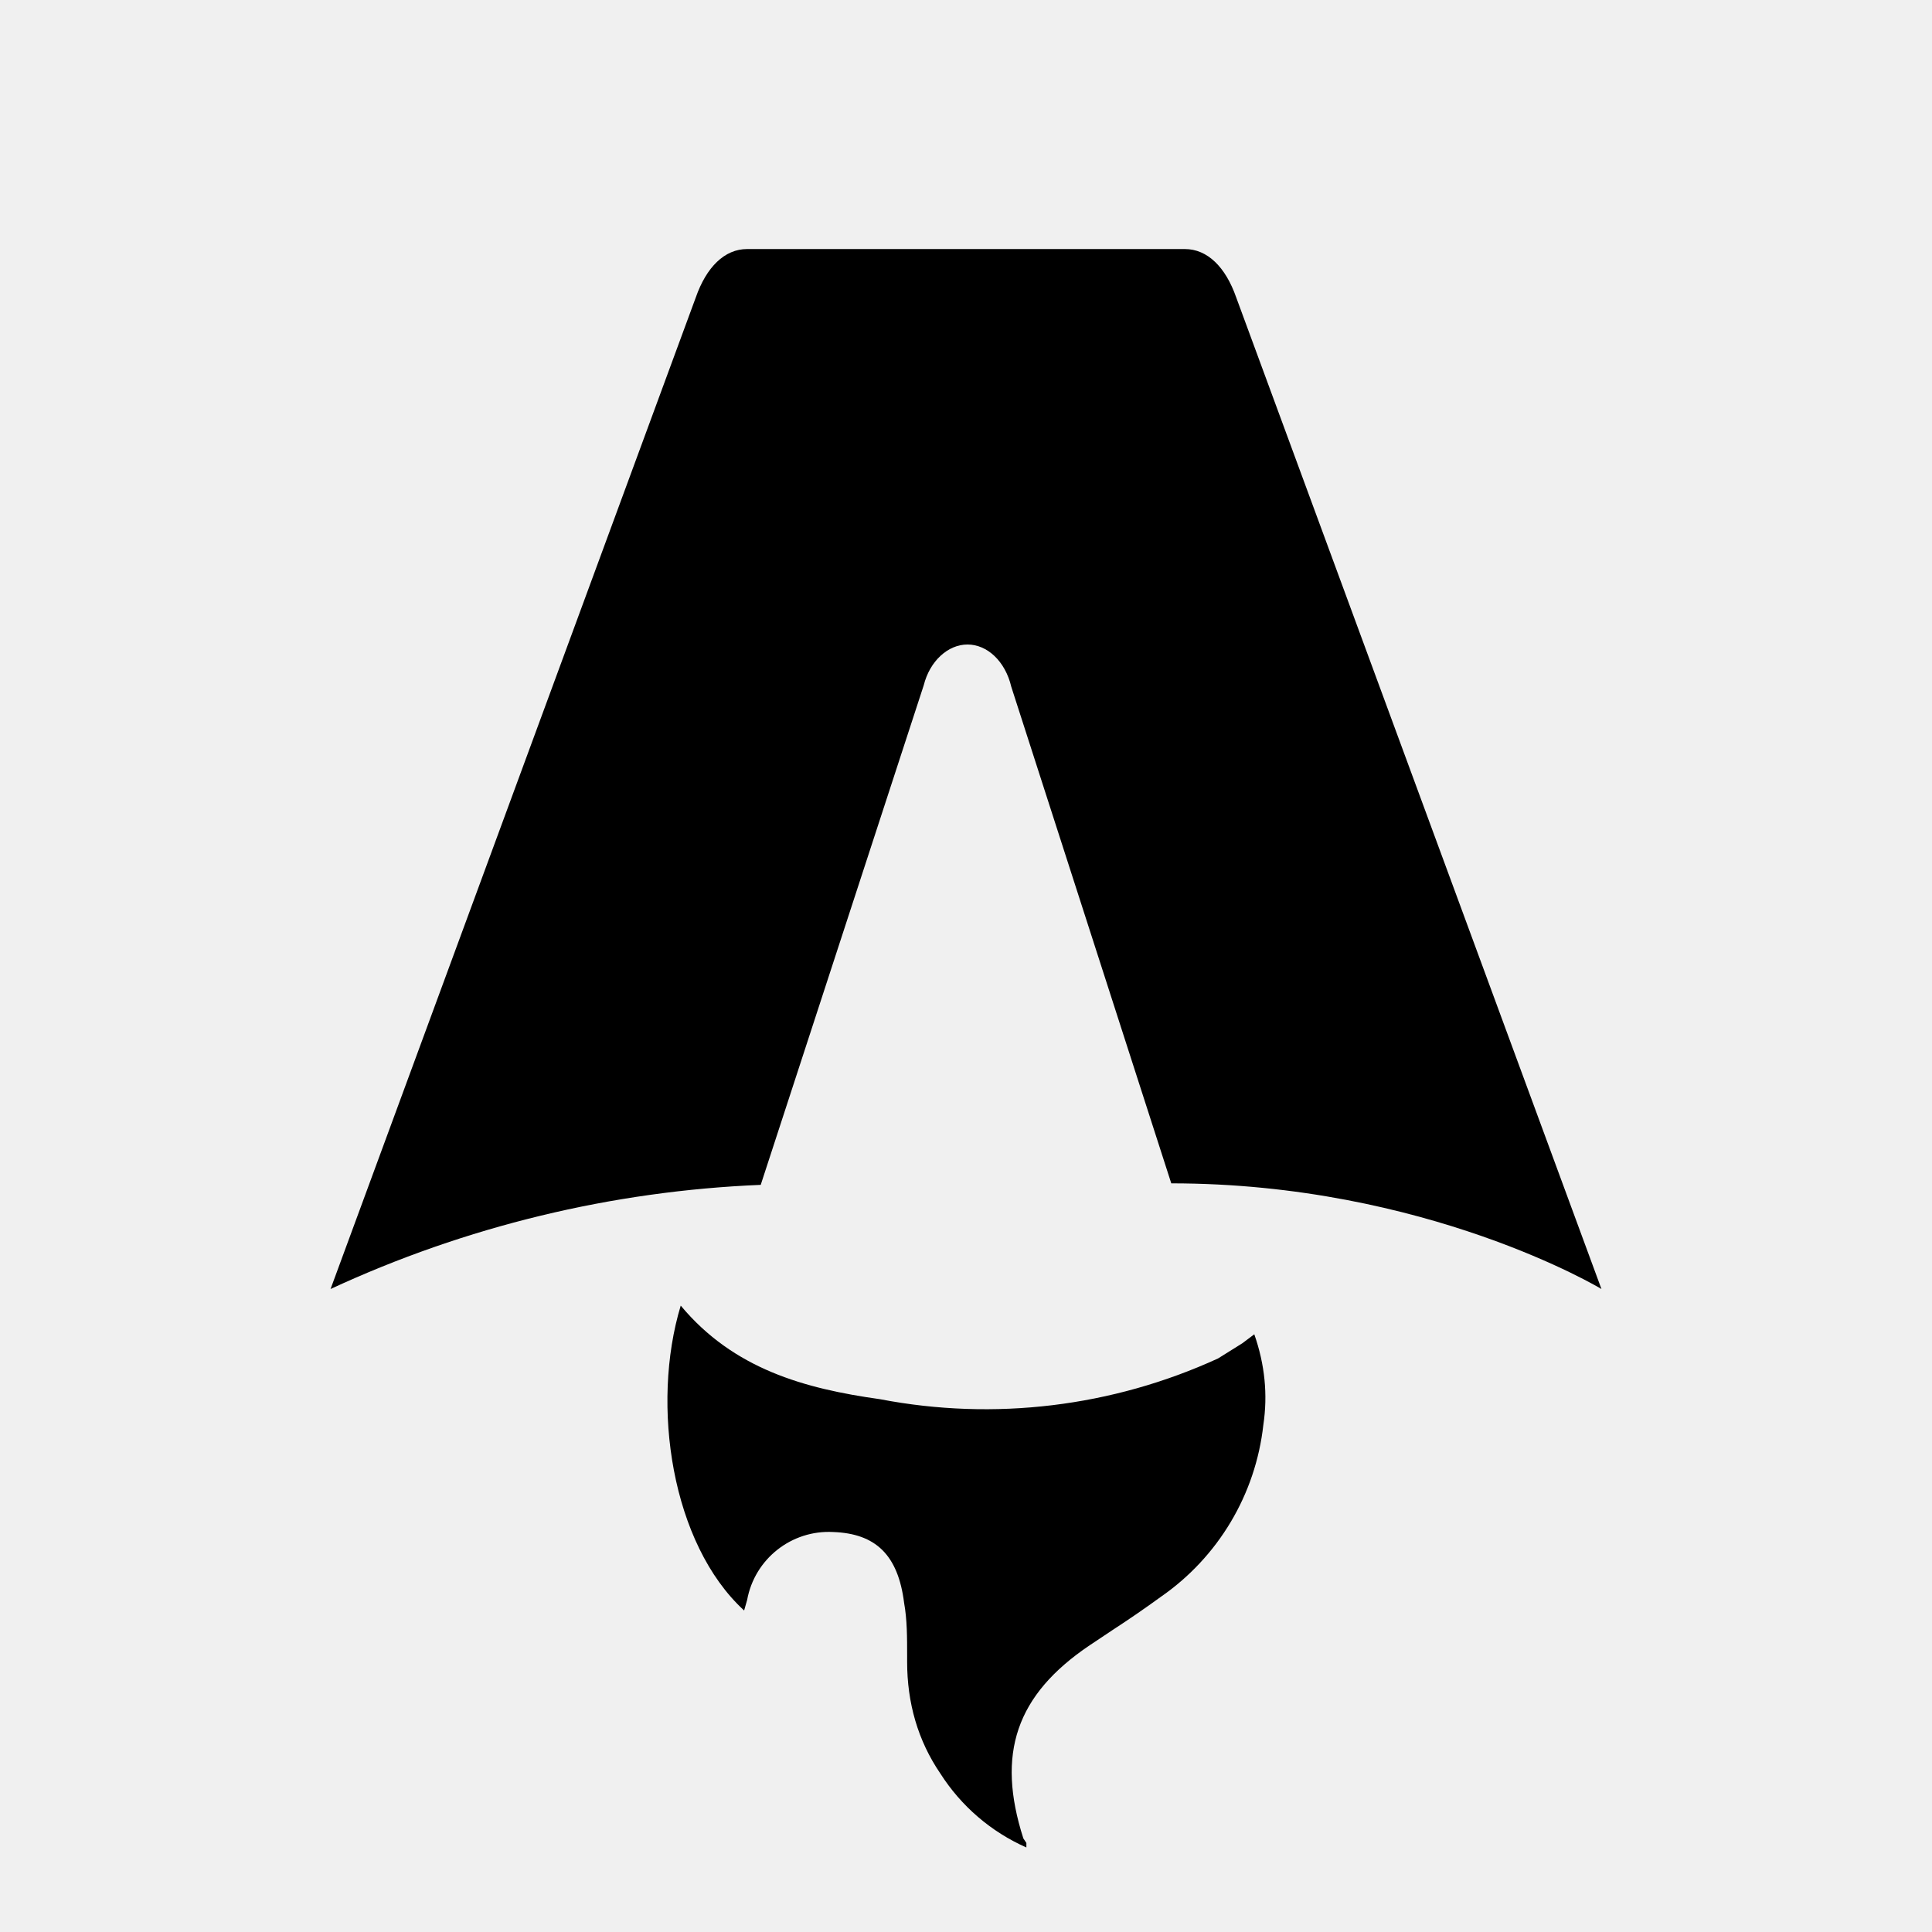
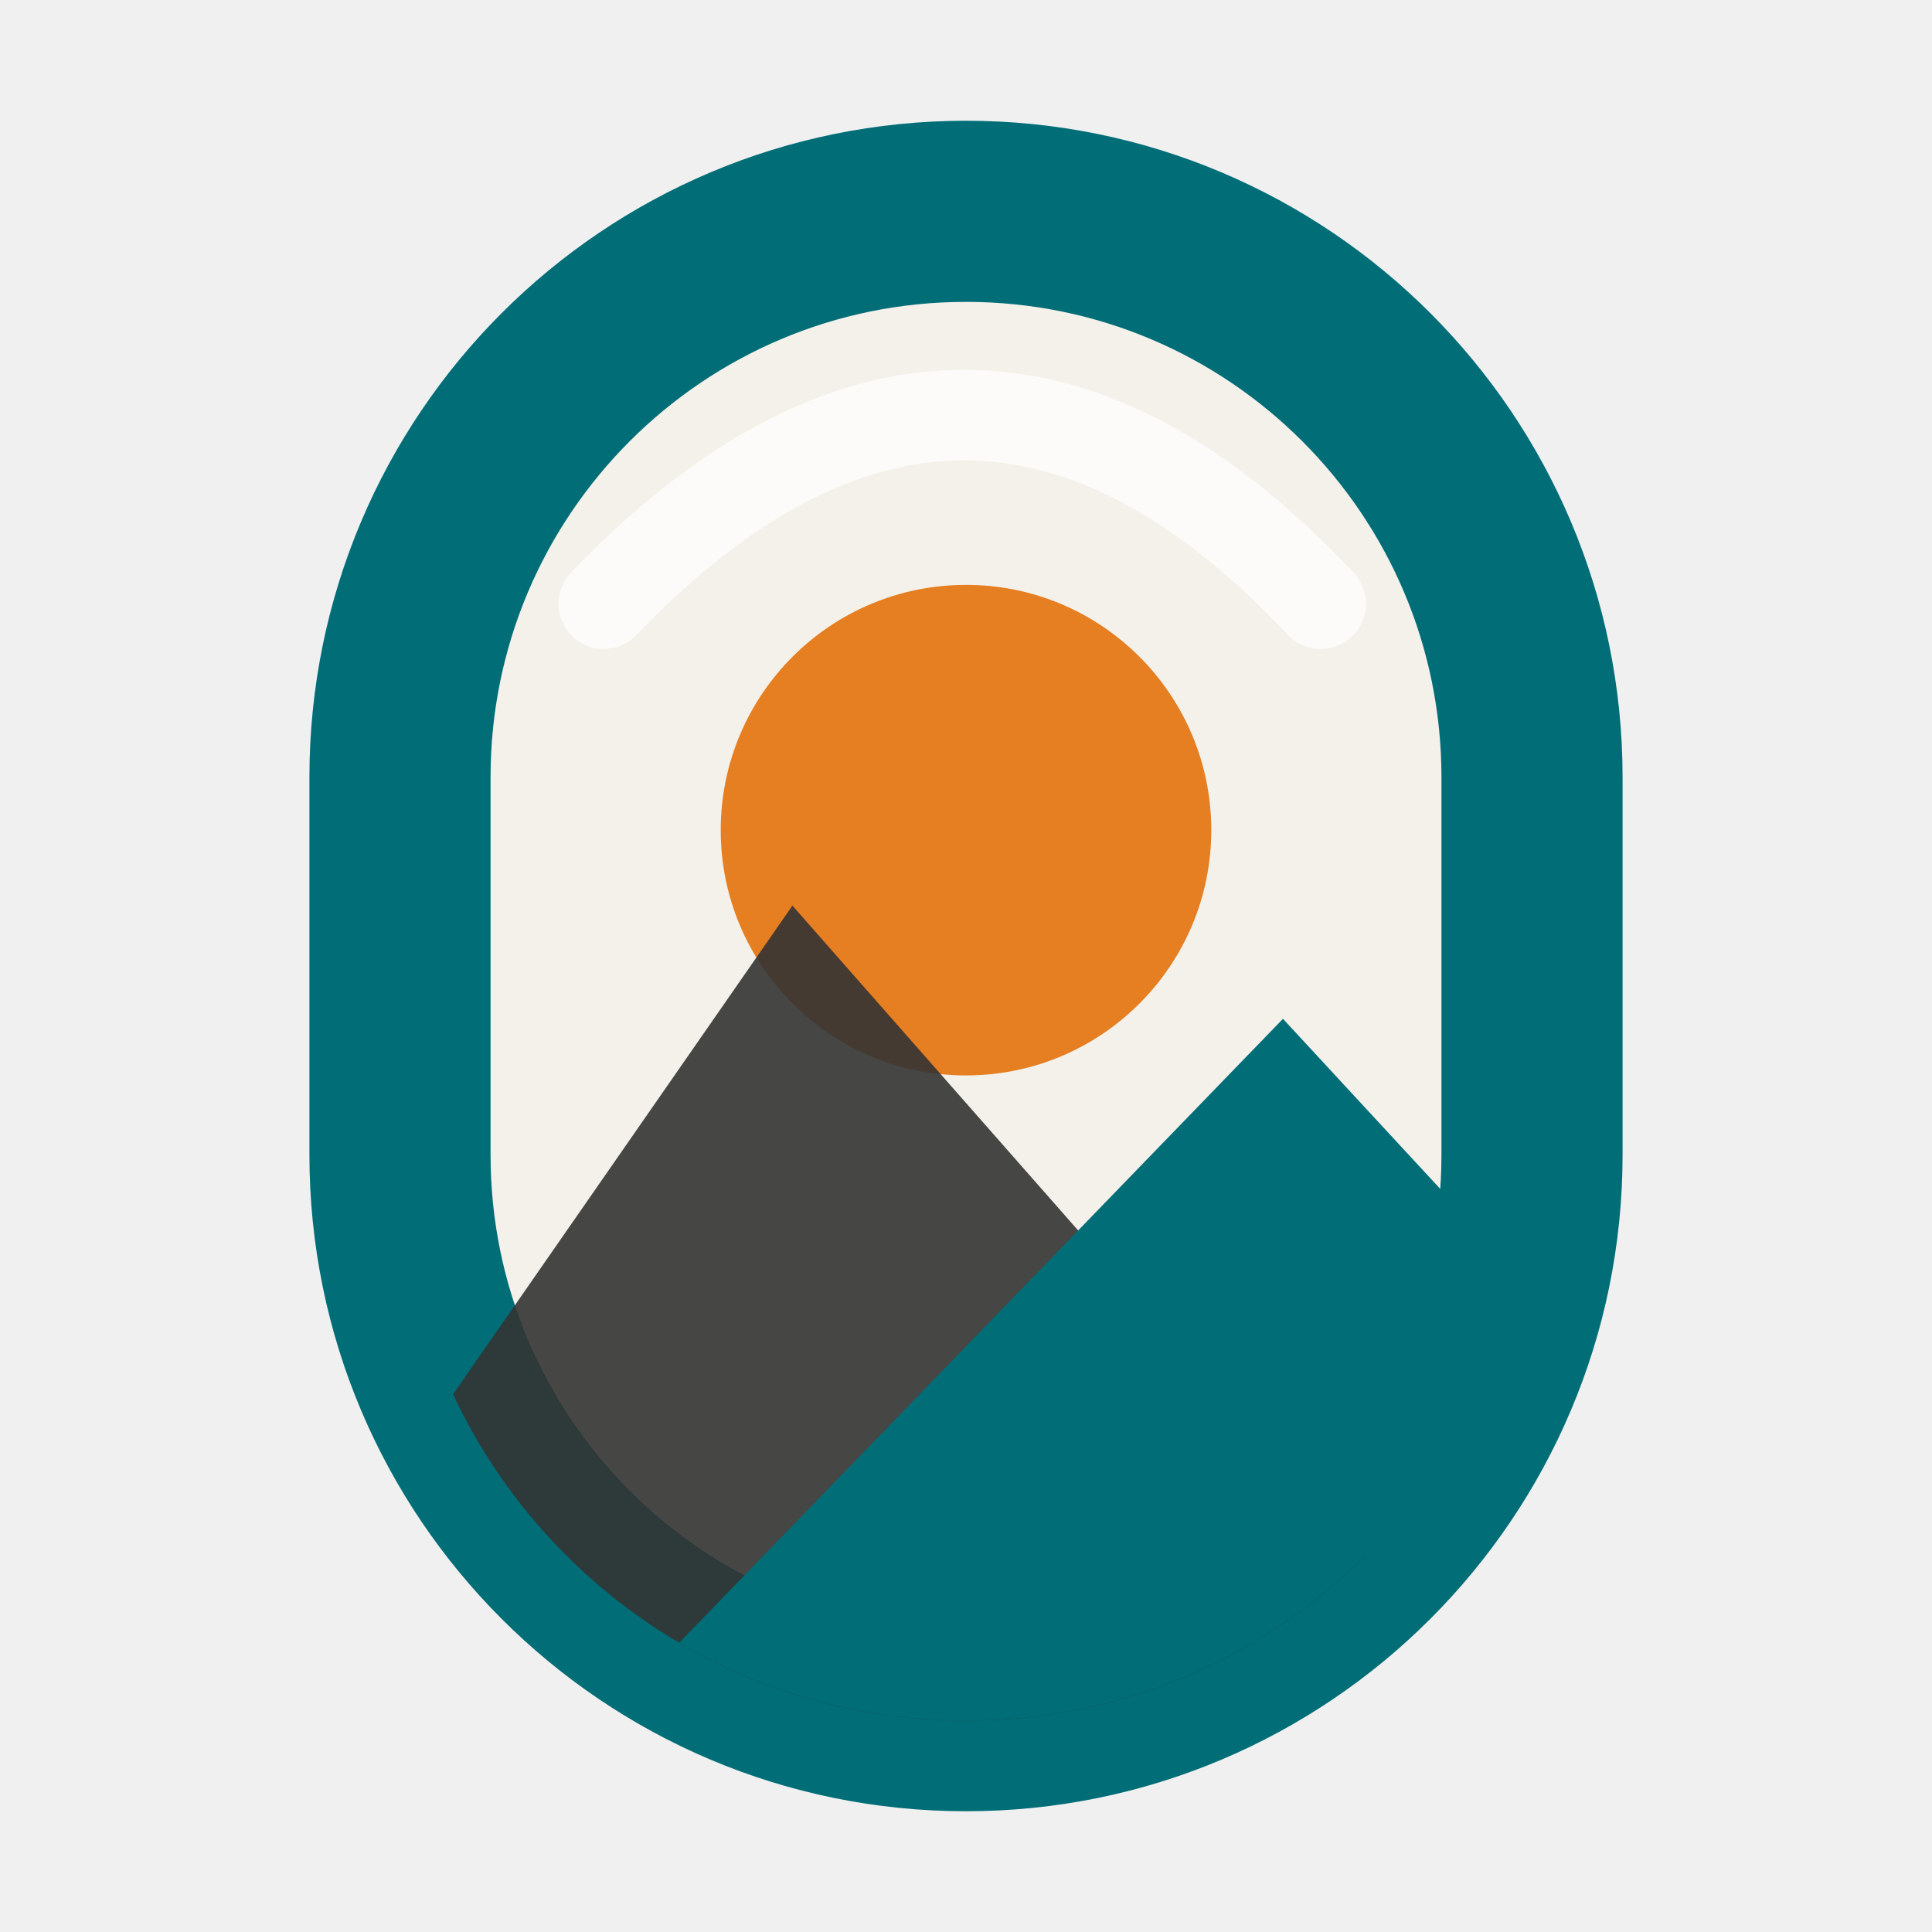
- <svg xmlns="http://www.w3.org/2000/svg" fill="none" viewBox="0 0 128 128">
-   <path d="M50.4 78.5a75.1 75.1 0 0 0-28.5 6.9l24.2-65.7c.7-2 1.9-3.2 3.4-3.2h29c1.5 0 2.7 1.2 3.4 3.2l24.2 65.7s-11.6-7-28.5-7L67 45.5c-.4-1.7-1.6-2.8-2.9-2.8-1.3 0-2.5 1.1-2.9 2.7L50.4 78.5Zm-1.1 28.2Zm-4.2-20.2c-2 6.6-.6 15.8 4.2 20.2a17.5 17.5 0 0 1 .2-.7 5.5 5.5 0 0 1 5.7-4.5c2.8.1 4.3 1.5 4.7 4.7.2 1.1.2 2.3.2 3.5v.4c0 2.7.7 5.2 2.2 7.4a13 13 0 0 0 5.7 4.9v-.3l-.2-.3c-1.8-5.6-.5-9.5 4.4-12.8l1.5-1a73 73 0 0 0 3.2-2.2 16 16 0 0 0 6.8-11.4c.3-2 .1-4-.6-6l-.8.6-1.6 1a37 37 0 0 1-22.4 2.7c-5-.7-9.7-2-13.2-6.2Z" />
-   <style>
-         path { fill: #000; }
-         @media (prefers-color-scheme: dark) {
-             path { fill: #FFF; }
-         }
-     </style>
+ <svg xmlns="http://www.w3.org/2000/svg" viewBox="0 0 512 512">
+   <rect x="106" y="56" width="300" height="400" rx="150" fill="#f4f1ea" stroke="#006d77" stroke-width="48" />
+   <clipPath id="cristal-ventana">
+     <rect x="106" y="56" width="300" height="400" rx="150" />
+   </clipPath>
+   <g clip-path="url(#cristal-ventana)">
+     <circle cx="256" cy="220" r="65" fill="#e67e22" />
+     <polygon points="60,456 210,240 400,456" fill="#333333" opacity="0.9" />
+     <polygon points="160,456 340,270 512,456" fill="#006d77" />
+   </g>
+   <path d="M 160 160 Q 256 60 350 160" fill="none" stroke="#ffffff" stroke-width="24" stroke-linecap="round" opacity="0.7" />
</svg>
